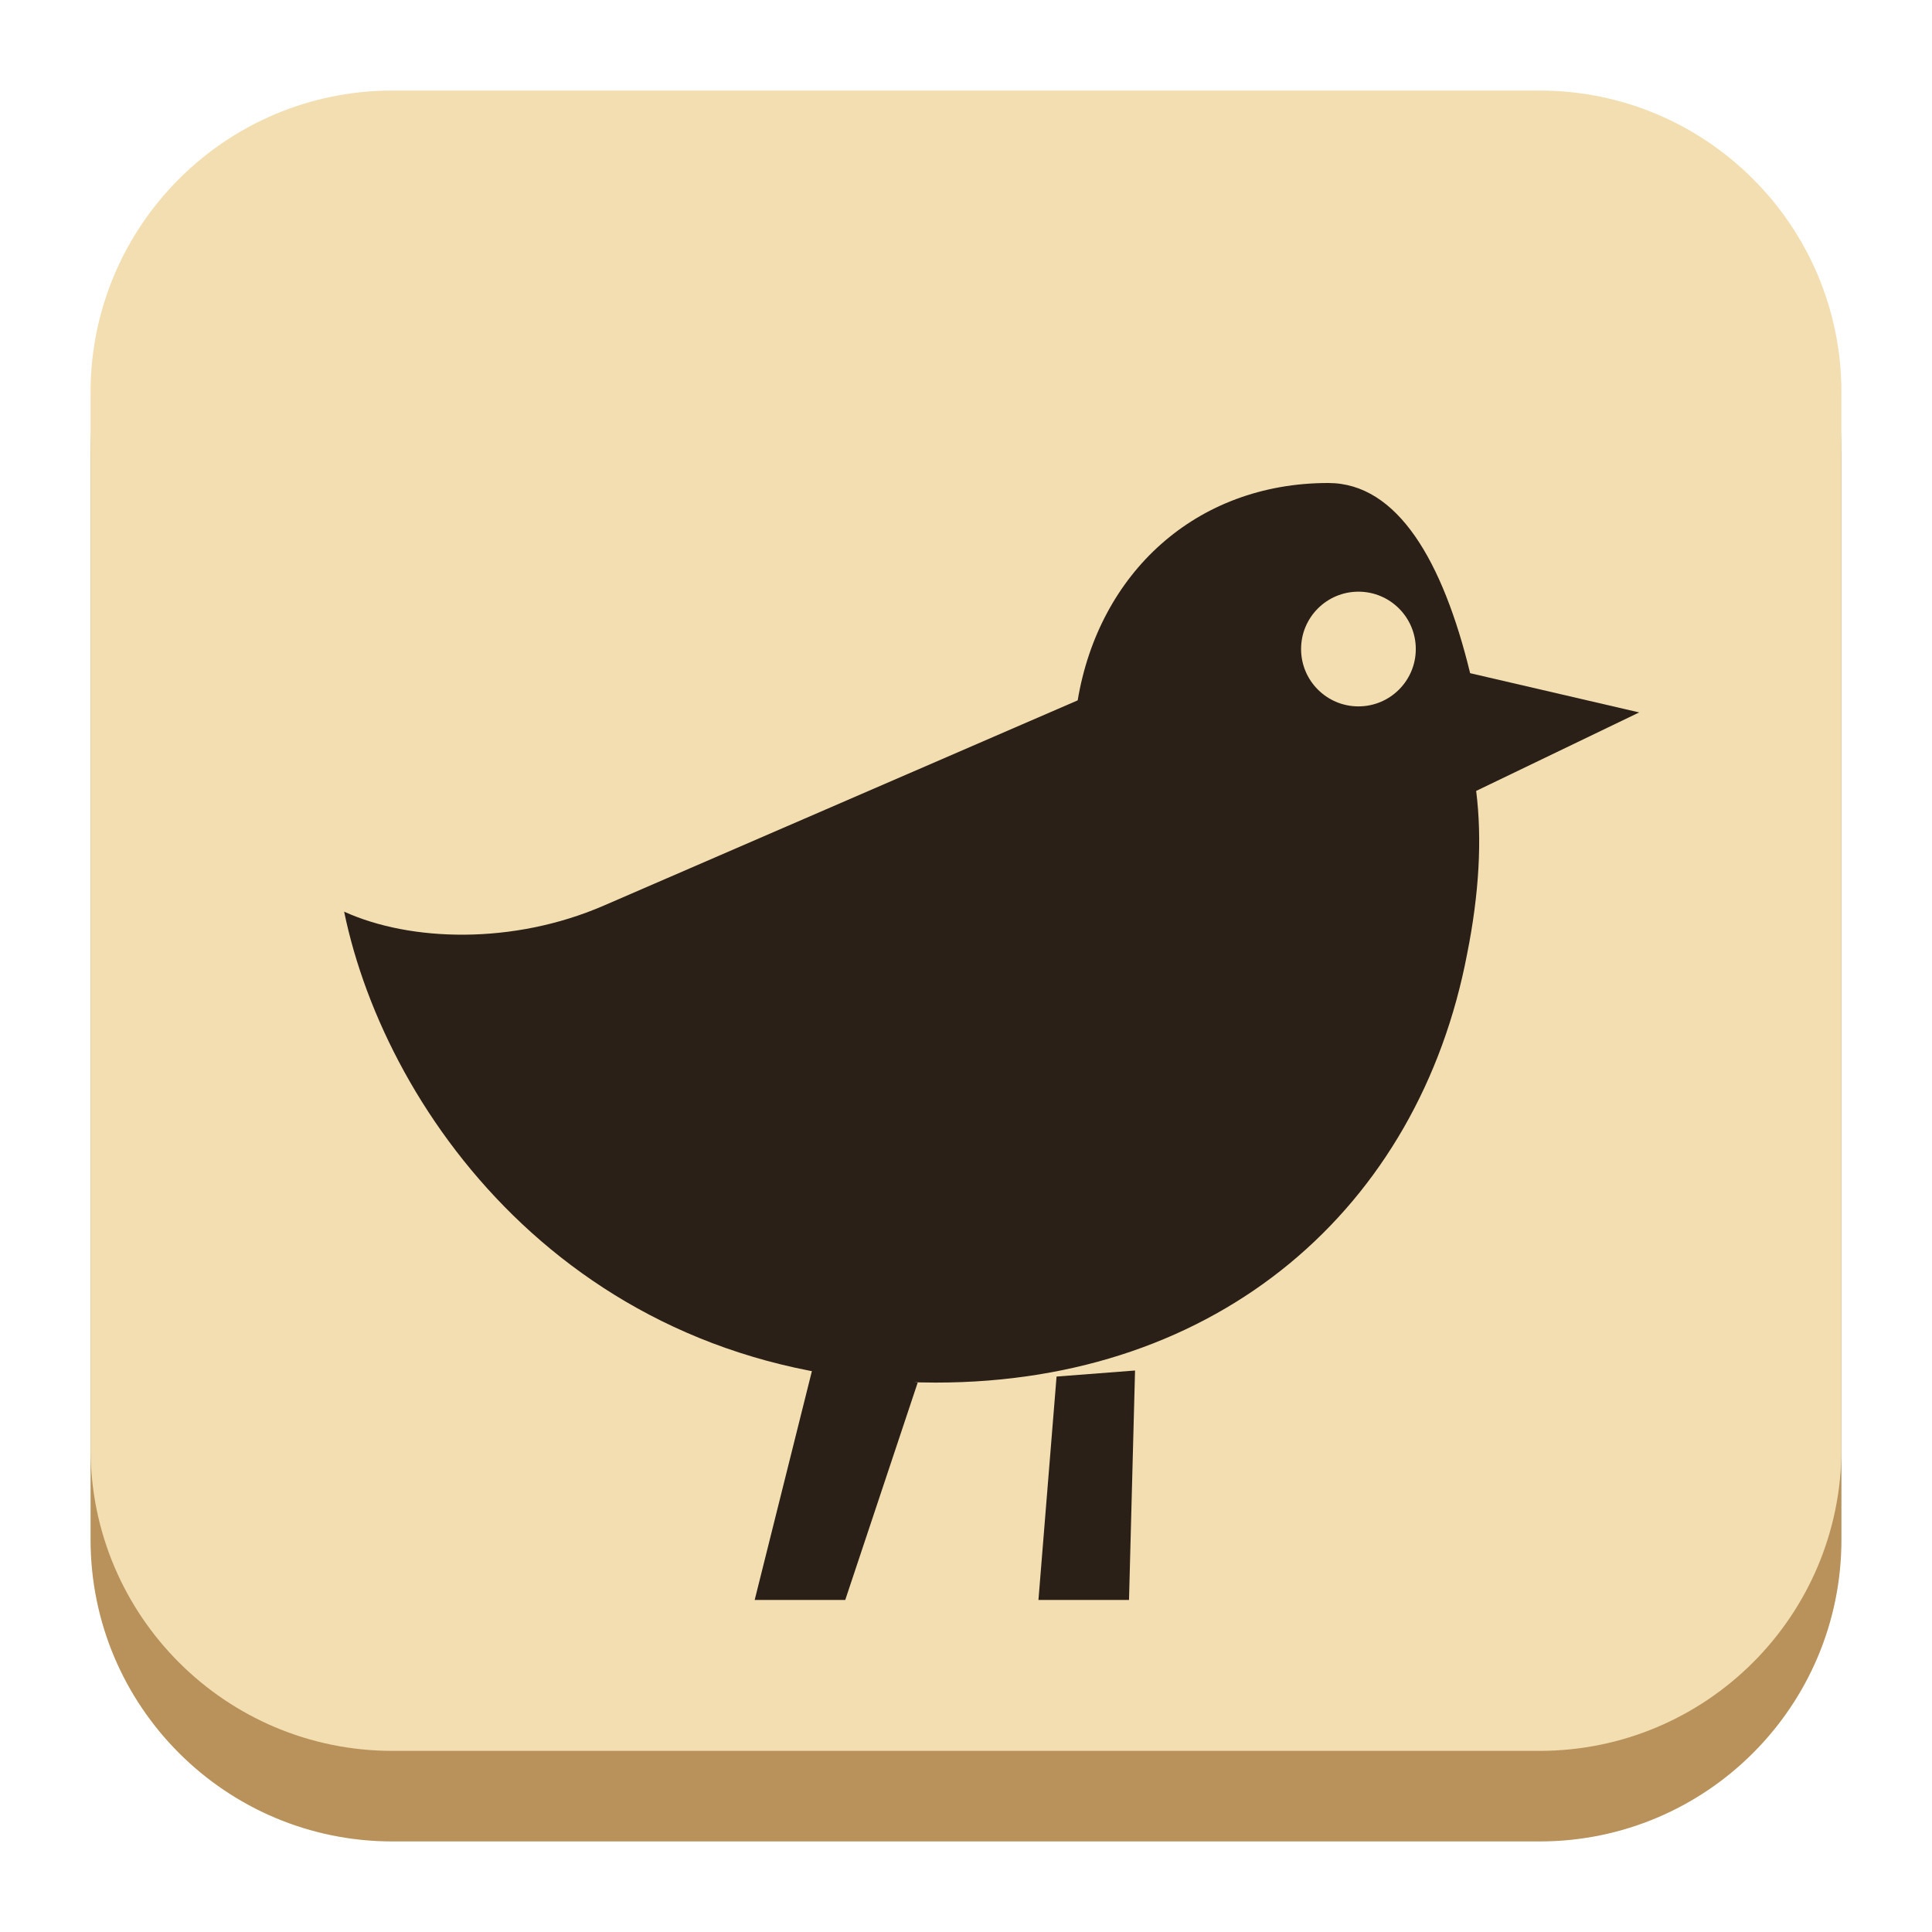
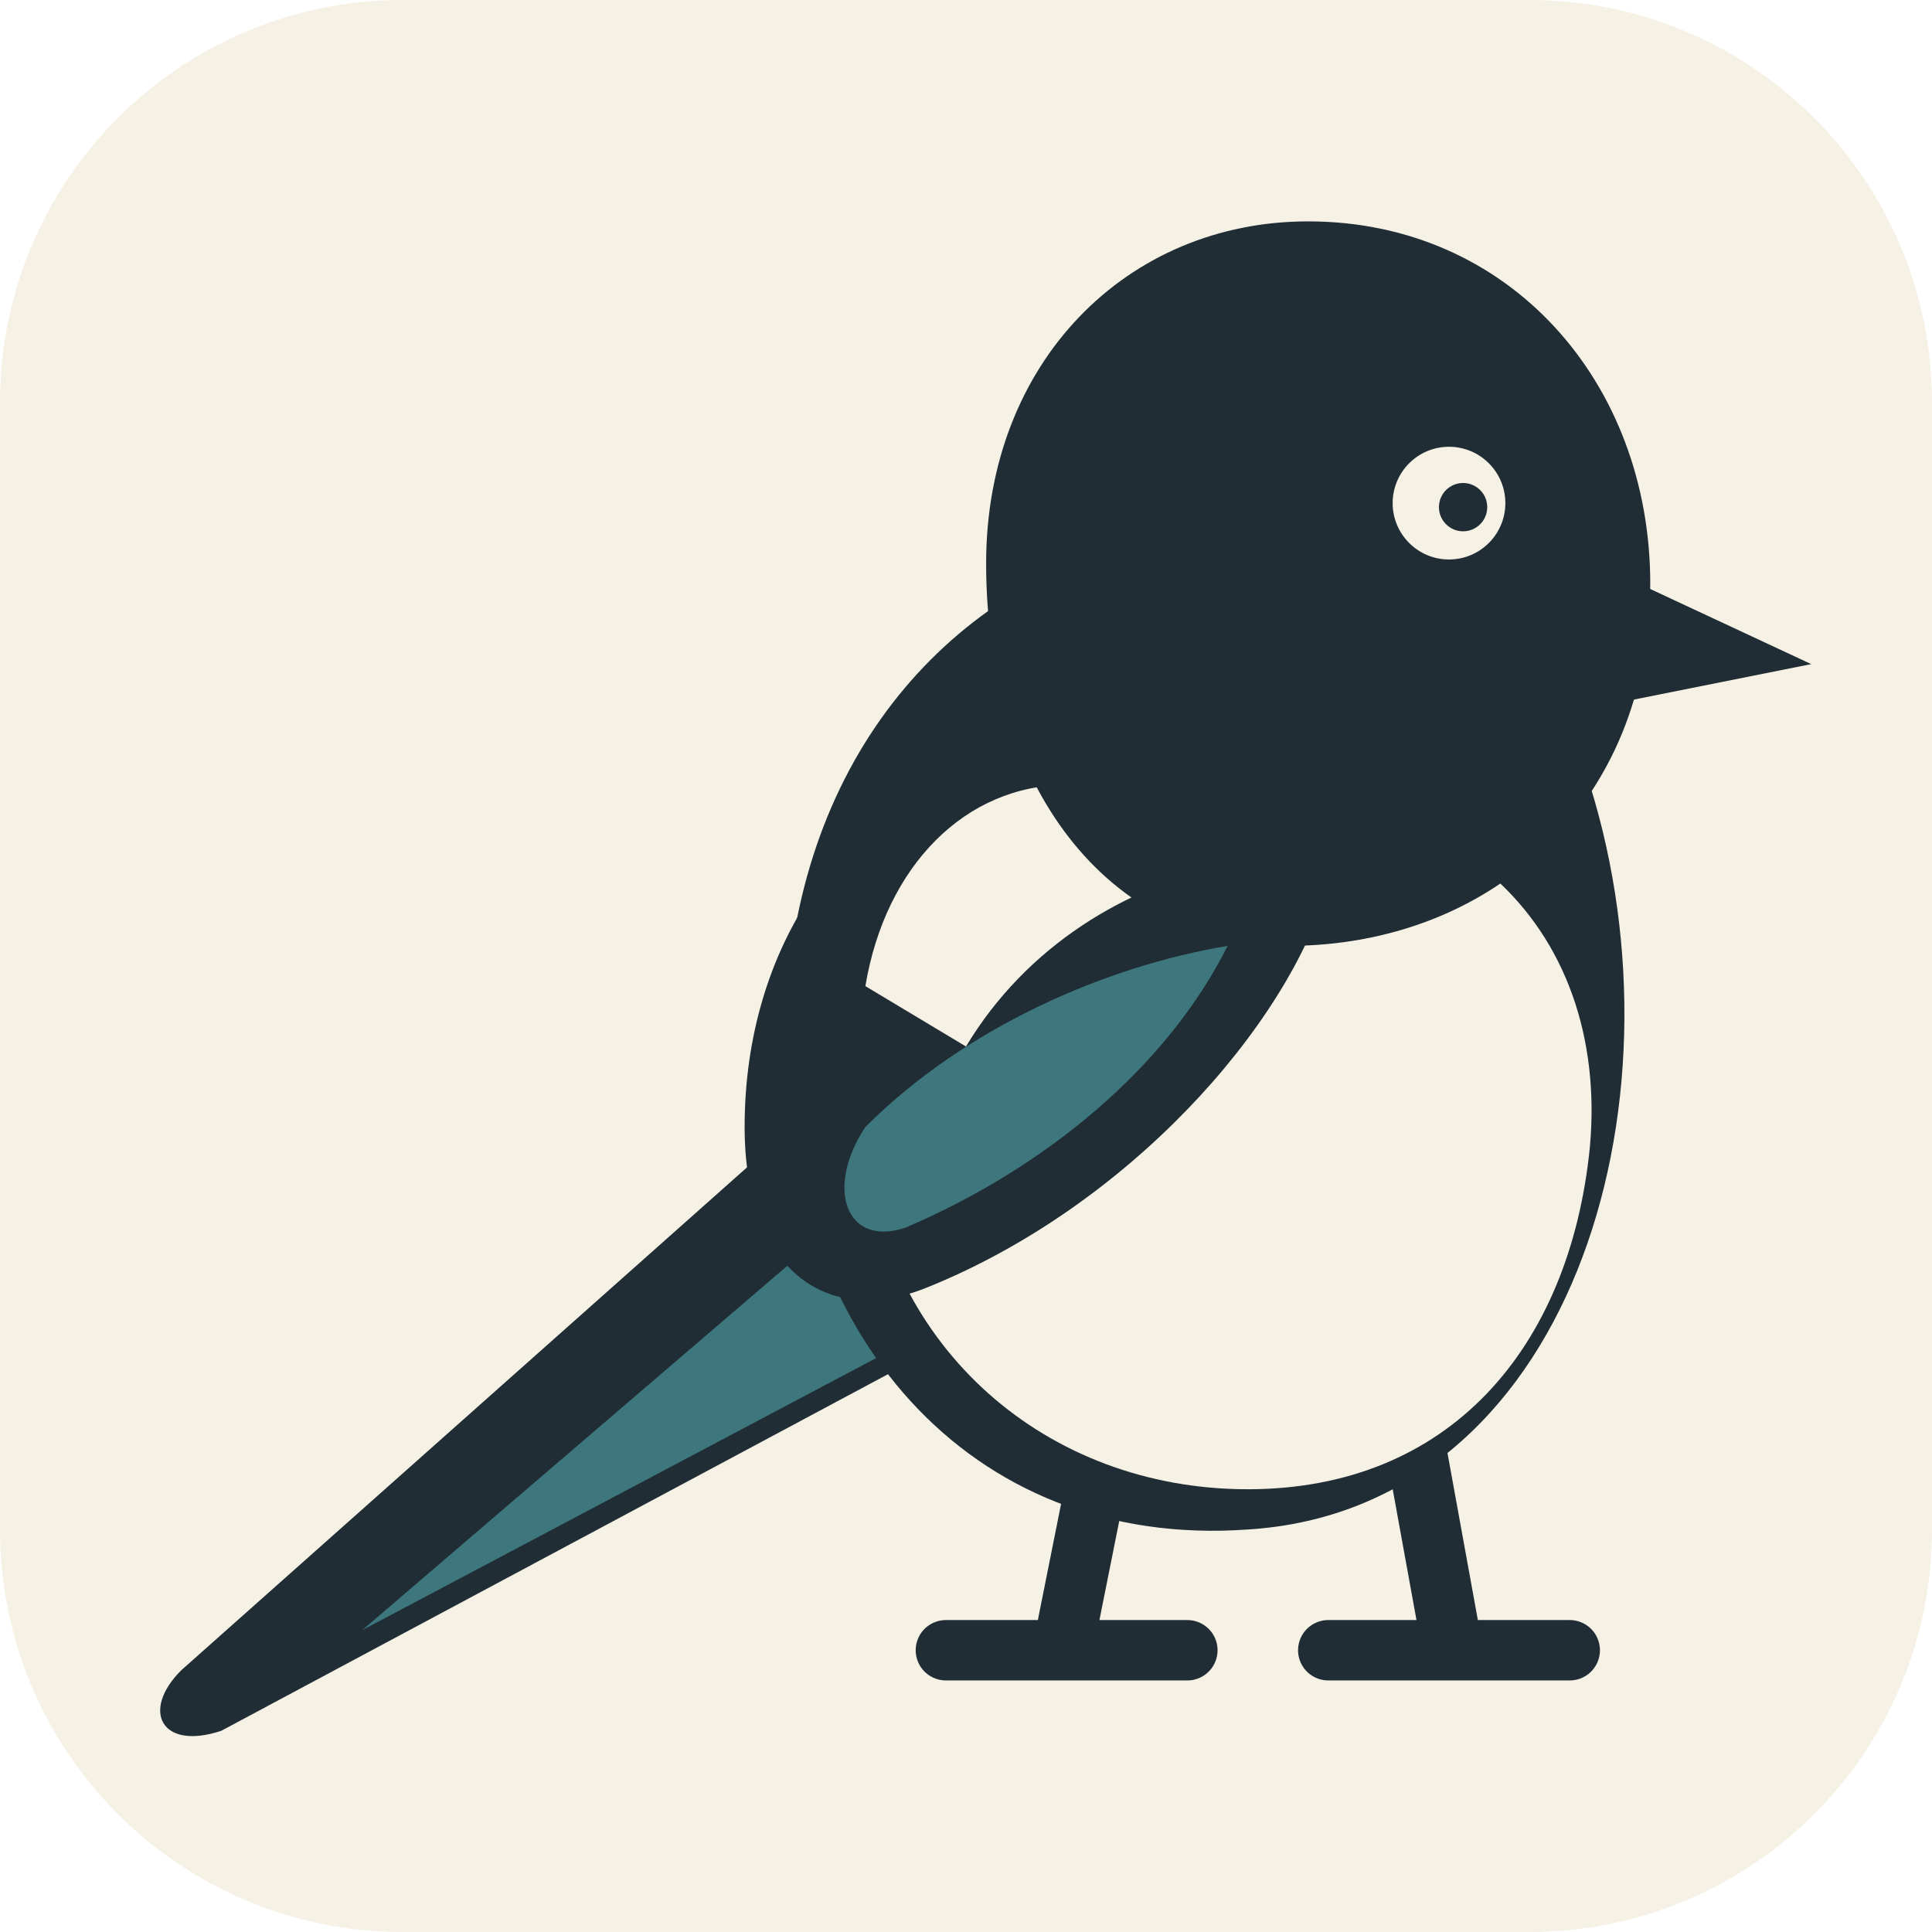
- <svg xmlns="http://www.w3.org/2000/svg" viewBox="0 0 64 64">
-   <rect x="3" y="5" width="58" height="56" rx="10" fill="#b8925a" />
-   <rect x="3" y="3" width="58" height="55" rx="10" fill="#f2deb0" />
-   <path fill="#2a2018" d="M44 16c-4.4 0-7.6 3-8.3 7.2L20 30c-3 1.3-6.4 1.2-8.6.2 1.4 6.8 7.8 15.6 19.6 15.6 9.4 0 16-5.8 17.6-14.2.4-2 .5-3.8.3-5.4l5.4-2.6-5.6-1.3C47.8 18.6 46.3 16 44 16z" />
-   <circle cx="45" cy="21.5" r="1.9" fill="#f2deb0" />
-   <path fill="#2a2018" d="M27 45l-2 8h3l2.4-7.2zM35 45.6l-.6 7.4h3l.2-7.6z" />
+ <svg xmlns="http://www.w3.org/2000/svg" viewBox="0 0 96 96" fill="none">
+   <rect width="96" height="96" rx="20" fill="#f6f1e5" />
+   <path d="M45 51 9 83c-2 2-1 4 2 3l43-23Z" fill="#202d35" />
+   <path d="M46 57 18 81l34-18Z" fill="#3d777d" />
+   <path d="m55 71-2 10m17-11 2 11m-25 1h12m7 0h12" stroke="#202d35" stroke-width="3" stroke-linecap="round" />
+   <path d="M39 52c0-13 7-22 17-25 7-3 20 0 23 12 5 16-1 36-17 37-14 1-23-10-23-24Z" fill="#202d35" />
+   <path d="M59 40c13-2 21 6 20 17-1 10-7 17-17 17-10 0-18-7-19-17 6 1 11-5 16-17Z" fill="#f6f1e5" />
+   <path d="M49 38c-7 2-12 9-12 18 0 7 4 10 9 8 10-4 18-13 20-20-5-6-11-8-17-6Z" fill="#202d35" />
+   <path d="M43 49c1-6 5-10 10-10l8 4c-5 1-10 4-13 9Z" fill="#f6f1e5" />
+   <path d="M43 56c5-5 12-8 18-9-3 6-9 11-16 14-3 1-4-2-2-5Z" fill="#3d777d" />
+   <path d="m75 26 15 7-15 3Z" fill="#202d35" />
+   <path d="M49 28c0-10 7-17 16-17 10 0 17 8 17 18 0 11-8 18-18 18-9 0-15-8-15-19Z" fill="#202d35" />
+   <circle cx="72" cy="25" r="2.8" fill="#f6f1e5" />
+   <circle cx="72.7" cy="25.2" r="1.2" fill="#202d35" />
</svg>
